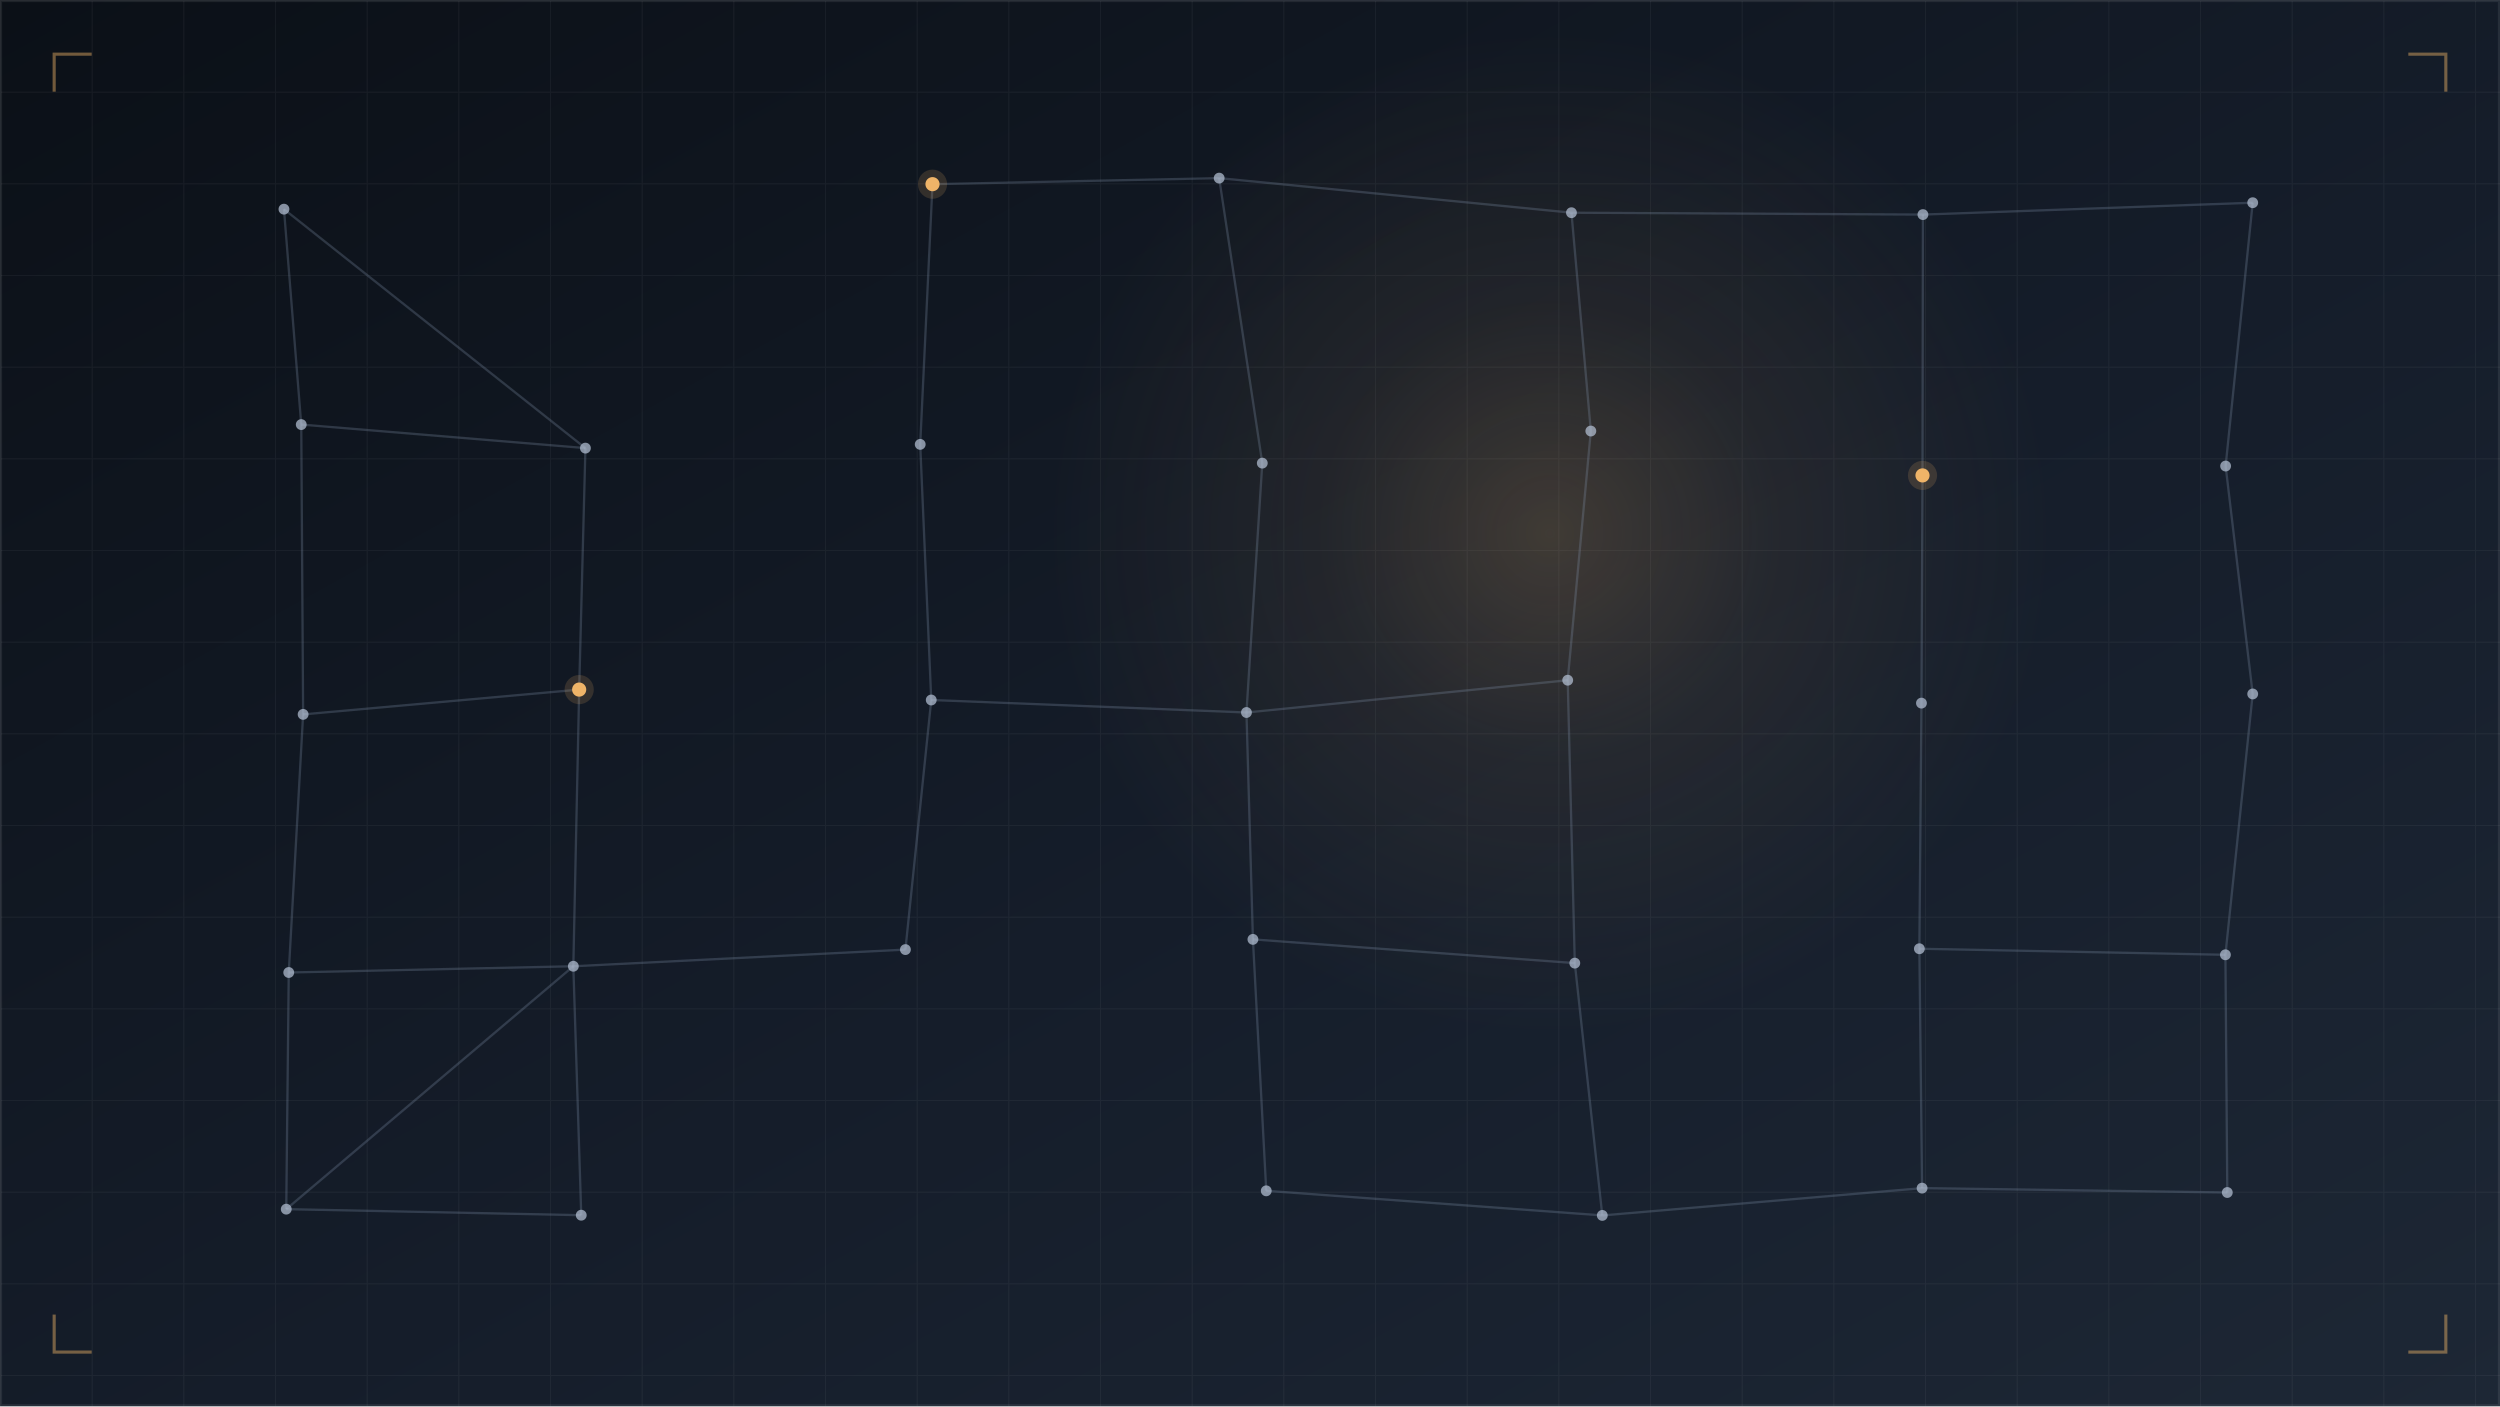
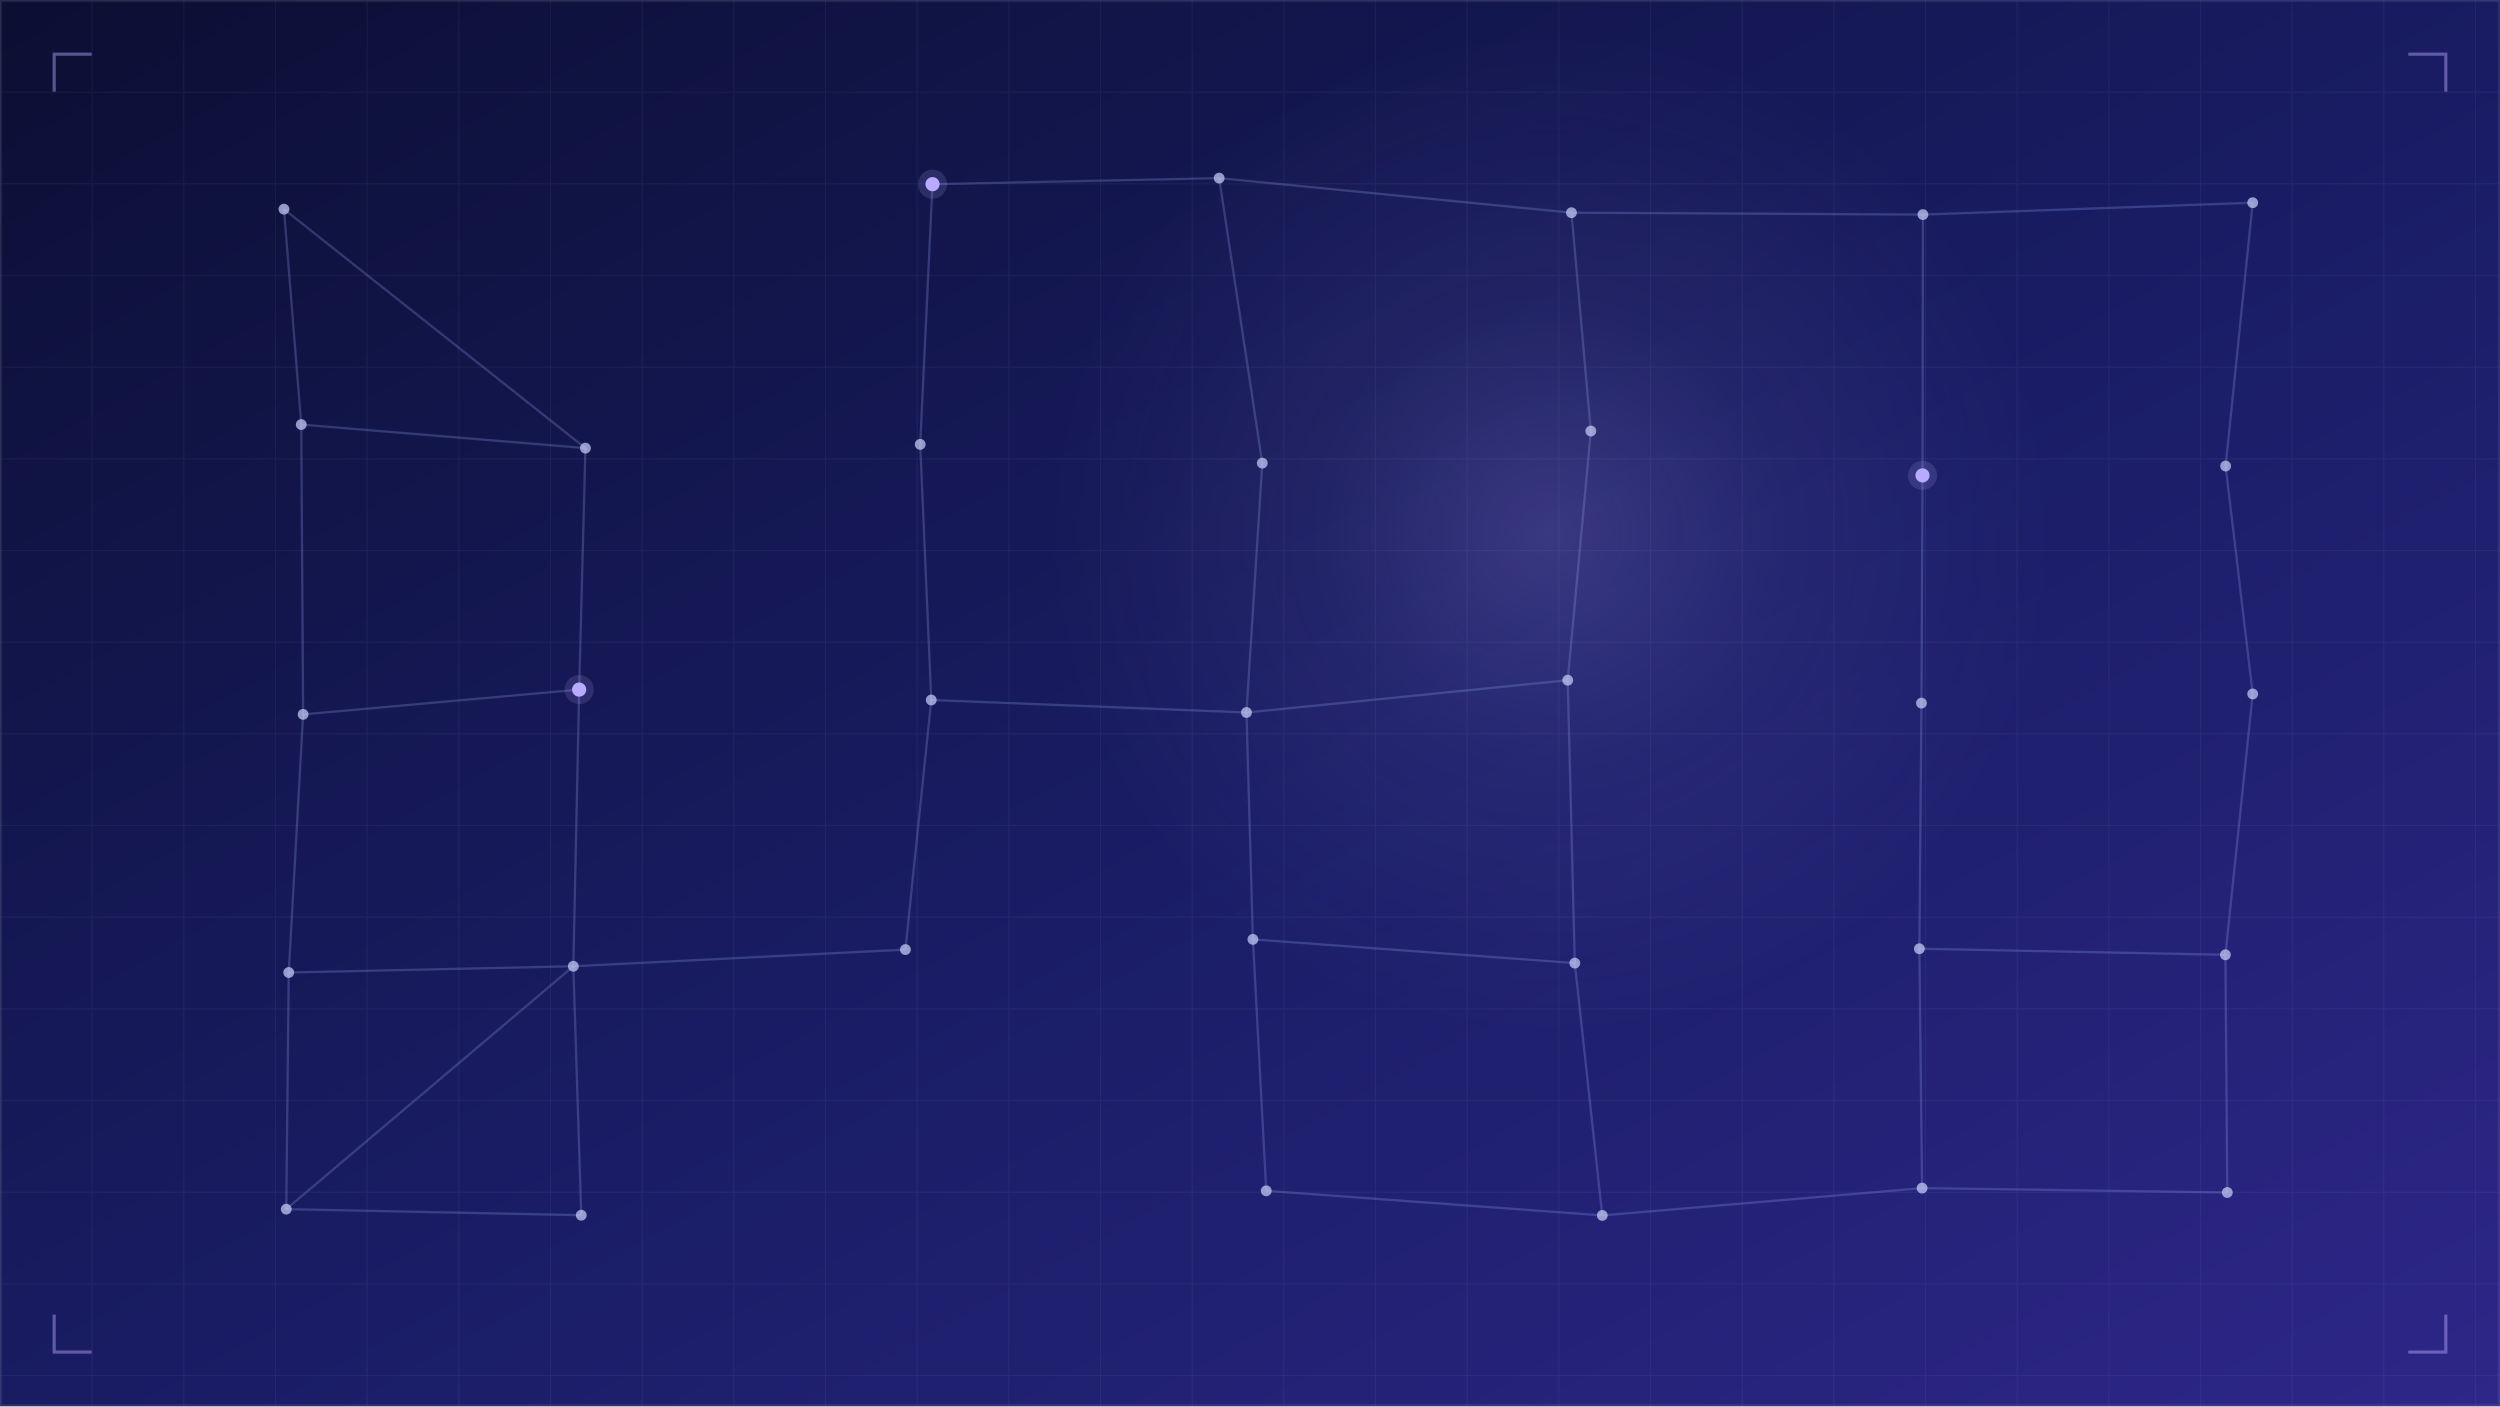
<svg xmlns="http://www.w3.org/2000/svg" viewBox="0 0 1200 675" width="1200" height="675" role="img" aria-hidden="true">
  <defs>
    <linearGradient id="bg-g" x1="0" y1="0" x2="1" y2="1">
-       <stop offset="0%" stop-color="#0B1017" />
-       <stop offset="55%" stop-color="#151D2A" />
-       <stop offset="100%" stop-color="#1D2735" />
+       <stop offset="0%" stop-color="#0B0F33" />
+       <stop offset="55%" stop-color="#1A1D66" />
+       <stop offset="100%" stop-color="#2D2788" />
    </linearGradient>
    <radialGradient id="glow-g" cx="0.5" cy="0.5" r="0.5">
-       <stop offset="0%" stop-color="#EFB468" stop-opacity="0.20" />
-       <stop offset="45%" stop-color="#EFB468" stop-opacity="0.07" />
-       <stop offset="100%" stop-color="#EFB468" stop-opacity="0" />
+       <stop offset="0%" stop-color="#B8AAFF" stop-opacity="0.20" />
+       <stop offset="45%" stop-color="#B8AAFF" stop-opacity="0.07" />
+       <stop offset="100%" stop-color="#B8AAFF" stop-opacity="0" />
    </radialGradient>
    <pattern id="grid-g" width="44" height="44" patternUnits="userSpaceOnUse">
      <path d="M44 0H0V44" fill="none" stroke="#FFFFFF" stroke-opacity="0.045" stroke-width="1" />
    </pattern>
  </defs>
  <rect width="1200" height="675" fill="url(#bg-g)" />
  <rect width="1200" height="675" fill="url(#grid-g)" />
  <circle cx="744" cy="256" r="243" fill="url(#glow-g)" />
-   <line x1="136.3" y1="100.4" x2="144.6" y2="203.8" stroke="#8394AE" stroke-opacity="0.28" stroke-width="1.1" />
-   <line x1="136.3" y1="100.4" x2="281.0" y2="215.1" stroke="#8394AE" stroke-opacity="0.28" stroke-width="1.1" />
-   <line x1="144.6" y1="203.8" x2="281.0" y2="215.1" stroke="#8394AE" stroke-opacity="0.28" stroke-width="1.1" />
-   <line x1="144.6" y1="203.8" x2="145.5" y2="342.9" stroke="#8394AE" stroke-opacity="0.28" stroke-width="1.1" />
-   <line x1="145.5" y1="342.9" x2="138.6" y2="466.8" stroke="#8394AE" stroke-opacity="0.28" stroke-width="1.1" />
-   <line x1="145.5" y1="342.9" x2="278.0" y2="331.0" stroke="#8394AE" stroke-opacity="0.28" stroke-width="1.1" />
-   <line x1="138.6" y1="466.8" x2="137.4" y2="580.4" stroke="#8394AE" stroke-opacity="0.28" stroke-width="1.1" />
-   <line x1="137.4" y1="580.4" x2="279.0" y2="583.3" stroke="#8394AE" stroke-opacity="0.28" stroke-width="1.1" />
-   <line x1="137.4" y1="580.4" x2="275.2" y2="463.8" stroke="#8394AE" stroke-opacity="0.28" stroke-width="1.1" />
-   <line x1="281.0" y1="215.1" x2="278.0" y2="331.0" stroke="#8394AE" stroke-opacity="0.28" stroke-width="1.1" />
-   <line x1="278.0" y1="331.0" x2="275.2" y2="463.8" stroke="#8394AE" stroke-opacity="0.28" stroke-width="1.1" />
-   <line x1="275.2" y1="463.8" x2="279.0" y2="583.3" stroke="#8394AE" stroke-opacity="0.28" stroke-width="1.1" />
-   <line x1="138.6" y1="466.8" x2="275.2" y2="463.8" stroke="#8394AE" stroke-opacity="0.28" stroke-width="1.1" />
-   <line x1="447.6" y1="88.4" x2="441.7" y2="213.3" stroke="#8394AE" stroke-opacity="0.28" stroke-width="1.1" />
-   <line x1="447.6" y1="88.4" x2="585.2" y2="85.5" stroke="#8394AE" stroke-opacity="0.28" stroke-width="1.1" />
-   <line x1="441.7" y1="213.3" x2="447.0" y2="336.0" stroke="#8394AE" stroke-opacity="0.28" stroke-width="1.1" />
-   <line x1="447.0" y1="336.0" x2="434.6" y2="455.8" stroke="#8394AE" stroke-opacity="0.28" stroke-width="1.1" />
-   <line x1="447.0" y1="336.0" x2="598.3" y2="342.0" stroke="#8394AE" stroke-opacity="0.28" stroke-width="1.1" />
-   <line x1="275.2" y1="463.8" x2="434.6" y2="455.8" stroke="#8394AE" stroke-opacity="0.28" stroke-width="1.1" />
-   <line x1="585.2" y1="85.5" x2="605.9" y2="222.3" stroke="#8394AE" stroke-opacity="0.28" stroke-width="1.1" />
-   <line x1="585.2" y1="85.5" x2="754.3" y2="102.1" stroke="#8394AE" stroke-opacity="0.28" stroke-width="1.1" />
-   <line x1="605.9" y1="222.3" x2="598.3" y2="342.0" stroke="#8394AE" stroke-opacity="0.28" stroke-width="1.1" />
-   <line x1="598.3" y1="342.0" x2="601.4" y2="450.9" stroke="#8394AE" stroke-opacity="0.28" stroke-width="1.1" />
-   <line x1="601.4" y1="450.9" x2="607.8" y2="571.6" stroke="#8394AE" stroke-opacity="0.28" stroke-width="1.1" />
-   <line x1="607.8" y1="571.6" x2="769.1" y2="583.4" stroke="#8394AE" stroke-opacity="0.28" stroke-width="1.1" />
-   <line x1="754.3" y1="102.1" x2="763.6" y2="206.9" stroke="#8394AE" stroke-opacity="0.28" stroke-width="1.1" />
-   <line x1="754.3" y1="102.1" x2="923.0" y2="103.0" stroke="#8394AE" stroke-opacity="0.28" stroke-width="1.1" />
-   <line x1="763.6" y1="206.9" x2="752.5" y2="326.5" stroke="#8394AE" stroke-opacity="0.28" stroke-width="1.1" />
-   <line x1="752.5" y1="326.5" x2="755.9" y2="462.3" stroke="#8394AE" stroke-opacity="0.28" stroke-width="1.1" />
-   <line x1="598.3" y1="342.0" x2="752.5" y2="326.5" stroke="#8394AE" stroke-opacity="0.28" stroke-width="1.1" />
-   <line x1="755.9" y1="462.3" x2="769.1" y2="583.4" stroke="#8394AE" stroke-opacity="0.28" stroke-width="1.1" />
-   <line x1="601.4" y1="450.9" x2="755.9" y2="462.3" stroke="#8394AE" stroke-opacity="0.28" stroke-width="1.1" />
-   <line x1="769.1" y1="583.4" x2="922.6" y2="570.3" stroke="#8394AE" stroke-opacity="0.28" stroke-width="1.1" />
-   <line x1="923.0" y1="103.0" x2="922.8" y2="228.2" stroke="#8394AE" stroke-opacity="0.28" stroke-width="1.1" />
-   <line x1="923.0" y1="103.0" x2="1081.3" y2="97.3" stroke="#8394AE" stroke-opacity="0.28" stroke-width="1.1" />
-   <line x1="922.8" y1="228.2" x2="922.3" y2="337.5" stroke="#8394AE" stroke-opacity="0.28" stroke-width="1.1" />
-   <line x1="922.3" y1="337.5" x2="921.3" y2="455.4" stroke="#8394AE" stroke-opacity="0.28" stroke-width="1.1" />
-   <line x1="921.3" y1="455.4" x2="922.6" y2="570.3" stroke="#8394AE" stroke-opacity="0.28" stroke-width="1.1" />
-   <line x1="921.3" y1="455.4" x2="1068.2" y2="458.3" stroke="#8394AE" stroke-opacity="0.28" stroke-width="1.1" />
-   <line x1="922.6" y1="570.3" x2="1069.1" y2="572.4" stroke="#8394AE" stroke-opacity="0.28" stroke-width="1.1" />
-   <line x1="1081.3" y1="97.3" x2="1068.3" y2="223.7" stroke="#8394AE" stroke-opacity="0.28" stroke-width="1.1" />
-   <line x1="1068.3" y1="223.7" x2="1081.3" y2="333.1" stroke="#8394AE" stroke-opacity="0.28" stroke-width="1.1" />
-   <line x1="1081.3" y1="333.1" x2="1068.2" y2="458.3" stroke="#8394AE" stroke-opacity="0.28" stroke-width="1.1" />
-   <line x1="1068.2" y1="458.3" x2="1069.1" y2="572.4" stroke="#8394AE" stroke-opacity="0.28" stroke-width="1.1" />
-   <circle cx="136.3" cy="100.4" r="2.6" fill="#B4C1D4" fill-opacity="0.72" />
-   <circle cx="144.6" cy="203.8" r="2.6" fill="#B4C1D4" fill-opacity="0.72" />
-   <circle cx="145.5" cy="342.9" r="2.6" fill="#B4C1D4" fill-opacity="0.72" />
-   <circle cx="138.6" cy="466.8" r="2.6" fill="#B4C1D4" fill-opacity="0.72" />
-   <circle cx="137.4" cy="580.4" r="2.6" fill="#B4C1D4" fill-opacity="0.72" />
-   <circle cx="281.0" cy="215.1" r="2.6" fill="#B4C1D4" fill-opacity="0.72" />
-   <circle cx="278.0" cy="331.0" r="7" fill="#EFB468" fill-opacity="0.16" />
-   <circle cx="278.0" cy="331.0" r="3.4" fill="#EFB468" />
-   <circle cx="275.2" cy="463.8" r="2.6" fill="#B4C1D4" fill-opacity="0.72" />
-   <circle cx="279.0" cy="583.3" r="2.6" fill="#B4C1D4" fill-opacity="0.72" />
-   <circle cx="447.6" cy="88.4" r="7" fill="#EFB468" fill-opacity="0.16" />
-   <circle cx="447.6" cy="88.4" r="3.4" fill="#EFB468" />
-   <circle cx="441.7" cy="213.3" r="2.6" fill="#B4C1D4" fill-opacity="0.72" />
-   <circle cx="447.0" cy="336.0" r="2.6" fill="#B4C1D4" fill-opacity="0.72" />
-   <circle cx="434.6" cy="455.8" r="2.6" fill="#B4C1D4" fill-opacity="0.72" />
-   <circle cx="585.2" cy="85.5" r="2.6" fill="#B4C1D4" fill-opacity="0.72" />
-   <circle cx="605.9" cy="222.3" r="2.6" fill="#B4C1D4" fill-opacity="0.72" />
-   <circle cx="598.3" cy="342.0" r="2.6" fill="#B4C1D4" fill-opacity="0.72" />
-   <circle cx="601.4" cy="450.9" r="2.6" fill="#B4C1D4" fill-opacity="0.72" />
-   <circle cx="607.8" cy="571.6" r="2.6" fill="#B4C1D4" fill-opacity="0.72" />
-   <circle cx="754.3" cy="102.1" r="2.6" fill="#B4C1D4" fill-opacity="0.72" />
-   <circle cx="763.6" cy="206.9" r="2.6" fill="#B4C1D4" fill-opacity="0.72" />
-   <circle cx="752.5" cy="326.5" r="2.6" fill="#B4C1D4" fill-opacity="0.72" />
-   <circle cx="755.9" cy="462.3" r="2.6" fill="#B4C1D4" fill-opacity="0.72" />
-   <circle cx="769.1" cy="583.4" r="2.6" fill="#B4C1D4" fill-opacity="0.72" />
-   <circle cx="923.0" cy="103.0" r="2.6" fill="#B4C1D4" fill-opacity="0.72" />
-   <circle cx="922.8" cy="228.2" r="7" fill="#EFB468" fill-opacity="0.16" />
-   <circle cx="922.8" cy="228.2" r="3.4" fill="#EFB468" />
-   <circle cx="922.3" cy="337.5" r="2.6" fill="#B4C1D4" fill-opacity="0.72" />
-   <circle cx="921.3" cy="455.4" r="2.6" fill="#B4C1D4" fill-opacity="0.72" />
-   <circle cx="922.6" cy="570.3" r="2.6" fill="#B4C1D4" fill-opacity="0.72" />
-   <circle cx="1081.3" cy="97.3" r="2.6" fill="#B4C1D4" fill-opacity="0.72" />
-   <circle cx="1068.3" cy="223.7" r="2.6" fill="#B4C1D4" fill-opacity="0.72" />
-   <circle cx="1081.3" cy="333.1" r="2.6" fill="#B4C1D4" fill-opacity="0.72" />
-   <circle cx="1068.2" cy="458.3" r="2.6" fill="#B4C1D4" fill-opacity="0.72" />
-   <circle cx="1069.1" cy="572.4" r="2.6" fill="#B4C1D4" fill-opacity="0.72" />
-   <path d="M26 44V26H44" fill="none" stroke="#EFB468" stroke-opacity="0.45" stroke-width="1.5" />
-   <path d="M1174 44V26H1156" fill="none" stroke="#EFB468" stroke-opacity="0.45" stroke-width="1.5" />
-   <path d="M26 631V649H44" fill="none" stroke="#EFB468" stroke-opacity="0.45" stroke-width="1.5" />
-   <path d="M1174 631V649H1156" fill="none" stroke="#EFB468" stroke-opacity="0.45" stroke-width="1.5" />
+   <line x1="136.3" y1="100.4" x2="144.6" y2="203.8" stroke="#8E9BE6" stroke-opacity="0.28" stroke-width="1.1" />
+   <line x1="136.3" y1="100.4" x2="281.0" y2="215.1" stroke="#8E9BE6" stroke-opacity="0.28" stroke-width="1.1" />
+   <line x1="144.6" y1="203.8" x2="281.0" y2="215.1" stroke="#8E9BE6" stroke-opacity="0.28" stroke-width="1.1" />
+   <line x1="144.6" y1="203.8" x2="145.5" y2="342.9" stroke="#8E9BE6" stroke-opacity="0.28" stroke-width="1.1" />
+   <line x1="145.5" y1="342.9" x2="138.6" y2="466.8" stroke="#8E9BE6" stroke-opacity="0.28" stroke-width="1.1" />
+   <line x1="145.5" y1="342.9" x2="278.0" y2="331.0" stroke="#8E9BE6" stroke-opacity="0.28" stroke-width="1.1" />
+   <line x1="138.6" y1="466.8" x2="137.4" y2="580.4" stroke="#8E9BE6" stroke-opacity="0.28" stroke-width="1.1" />
+   <line x1="137.4" y1="580.4" x2="279.0" y2="583.3" stroke="#8E9BE6" stroke-opacity="0.28" stroke-width="1.1" />
+   <line x1="137.4" y1="580.4" x2="275.2" y2="463.8" stroke="#8E9BE6" stroke-opacity="0.28" stroke-width="1.1" />
+   <line x1="281.0" y1="215.1" x2="278.0" y2="331.0" stroke="#8E9BE6" stroke-opacity="0.28" stroke-width="1.1" />
+   <line x1="278.0" y1="331.0" x2="275.2" y2="463.8" stroke="#8E9BE6" stroke-opacity="0.28" stroke-width="1.1" />
+   <line x1="275.2" y1="463.8" x2="279.0" y2="583.3" stroke="#8E9BE6" stroke-opacity="0.28" stroke-width="1.1" />
+   <line x1="138.6" y1="466.8" x2="275.2" y2="463.8" stroke="#8E9BE6" stroke-opacity="0.28" stroke-width="1.1" />
+   <line x1="447.6" y1="88.4" x2="441.7" y2="213.3" stroke="#8E9BE6" stroke-opacity="0.28" stroke-width="1.1" />
+   <line x1="447.6" y1="88.4" x2="585.2" y2="85.5" stroke="#8E9BE6" stroke-opacity="0.28" stroke-width="1.1" />
+   <line x1="441.7" y1="213.3" x2="447.0" y2="336.0" stroke="#8E9BE6" stroke-opacity="0.28" stroke-width="1.1" />
+   <line x1="447.0" y1="336.0" x2="434.6" y2="455.8" stroke="#8E9BE6" stroke-opacity="0.28" stroke-width="1.1" />
+   <line x1="447.0" y1="336.0" x2="598.3" y2="342.0" stroke="#8E9BE6" stroke-opacity="0.28" stroke-width="1.1" />
+   <line x1="275.2" y1="463.8" x2="434.6" y2="455.8" stroke="#8E9BE6" stroke-opacity="0.28" stroke-width="1.1" />
+   <line x1="585.2" y1="85.5" x2="605.9" y2="222.3" stroke="#8E9BE6" stroke-opacity="0.28" stroke-width="1.1" />
+   <line x1="585.2" y1="85.5" x2="754.3" y2="102.1" stroke="#8E9BE6" stroke-opacity="0.28" stroke-width="1.1" />
+   <line x1="605.9" y1="222.3" x2="598.3" y2="342.0" stroke="#8E9BE6" stroke-opacity="0.28" stroke-width="1.1" />
+   <line x1="598.3" y1="342.0" x2="601.4" y2="450.9" stroke="#8E9BE6" stroke-opacity="0.28" stroke-width="1.1" />
+   <line x1="601.4" y1="450.9" x2="607.8" y2="571.6" stroke="#8E9BE6" stroke-opacity="0.28" stroke-width="1.1" />
+   <line x1="607.8" y1="571.6" x2="769.1" y2="583.4" stroke="#8E9BE6" stroke-opacity="0.28" stroke-width="1.1" />
+   <line x1="754.3" y1="102.1" x2="763.6" y2="206.9" stroke="#8E9BE6" stroke-opacity="0.28" stroke-width="1.1" />
+   <line x1="754.3" y1="102.1" x2="923.0" y2="103.0" stroke="#8E9BE6" stroke-opacity="0.28" stroke-width="1.1" />
+   <line x1="763.6" y1="206.9" x2="752.5" y2="326.5" stroke="#8E9BE6" stroke-opacity="0.28" stroke-width="1.1" />
+   <line x1="752.5" y1="326.5" x2="755.9" y2="462.3" stroke="#8E9BE6" stroke-opacity="0.28" stroke-width="1.1" />
+   <line x1="598.3" y1="342.0" x2="752.5" y2="326.5" stroke="#8E9BE6" stroke-opacity="0.28" stroke-width="1.1" />
+   <line x1="755.9" y1="462.3" x2="769.1" y2="583.4" stroke="#8E9BE6" stroke-opacity="0.28" stroke-width="1.1" />
+   <line x1="601.4" y1="450.9" x2="755.9" y2="462.3" stroke="#8E9BE6" stroke-opacity="0.28" stroke-width="1.1" />
+   <line x1="769.1" y1="583.4" x2="922.6" y2="570.3" stroke="#8E9BE6" stroke-opacity="0.28" stroke-width="1.1" />
+   <line x1="923.0" y1="103.0" x2="922.8" y2="228.2" stroke="#8E9BE6" stroke-opacity="0.28" stroke-width="1.1" />
+   <line x1="923.0" y1="103.0" x2="1081.3" y2="97.3" stroke="#8E9BE6" stroke-opacity="0.28" stroke-width="1.1" />
+   <line x1="922.8" y1="228.2" x2="922.3" y2="337.5" stroke="#8E9BE6" stroke-opacity="0.28" stroke-width="1.1" />
+   <line x1="922.3" y1="337.5" x2="921.3" y2="455.4" stroke="#8E9BE6" stroke-opacity="0.28" stroke-width="1.1" />
+   <line x1="921.3" y1="455.4" x2="922.6" y2="570.3" stroke="#8E9BE6" stroke-opacity="0.28" stroke-width="1.1" />
+   <line x1="921.3" y1="455.4" x2="1068.2" y2="458.3" stroke="#8E9BE6" stroke-opacity="0.28" stroke-width="1.1" />
+   <line x1="922.6" y1="570.3" x2="1069.1" y2="572.4" stroke="#8E9BE6" stroke-opacity="0.28" stroke-width="1.1" />
+   <line x1="1081.3" y1="97.3" x2="1068.3" y2="223.7" stroke="#8E9BE6" stroke-opacity="0.28" stroke-width="1.1" />
+   <line x1="1068.3" y1="223.7" x2="1081.3" y2="333.1" stroke="#8E9BE6" stroke-opacity="0.28" stroke-width="1.1" />
+   <line x1="1081.3" y1="333.1" x2="1068.2" y2="458.3" stroke="#8E9BE6" stroke-opacity="0.28" stroke-width="1.1" />
+   <line x1="1068.2" y1="458.3" x2="1069.1" y2="572.4" stroke="#8E9BE6" stroke-opacity="0.28" stroke-width="1.1" />
+   <circle cx="136.3" cy="100.4" r="2.6" fill="#C6CEF7" fill-opacity="0.72" />
+   <circle cx="144.6" cy="203.8" r="2.6" fill="#C6CEF7" fill-opacity="0.72" />
+   <circle cx="145.5" cy="342.9" r="2.6" fill="#C6CEF7" fill-opacity="0.72" />
+   <circle cx="138.6" cy="466.8" r="2.6" fill="#C6CEF7" fill-opacity="0.72" />
+   <circle cx="137.4" cy="580.4" r="2.6" fill="#C6CEF7" fill-opacity="0.72" />
+   <circle cx="281.0" cy="215.1" r="2.6" fill="#C6CEF7" fill-opacity="0.72" />
+   <circle cx="278.0" cy="331.0" r="7" fill="#B8AAFF" fill-opacity="0.16" />
+   <circle cx="278.0" cy="331.0" r="3.4" fill="#B8AAFF" />
+   <circle cx="275.2" cy="463.8" r="2.6" fill="#C6CEF7" fill-opacity="0.72" />
+   <circle cx="279.0" cy="583.3" r="2.6" fill="#C6CEF7" fill-opacity="0.72" />
+   <circle cx="447.6" cy="88.4" r="7" fill="#B8AAFF" fill-opacity="0.16" />
+   <circle cx="447.6" cy="88.4" r="3.4" fill="#B8AAFF" />
+   <circle cx="441.7" cy="213.3" r="2.6" fill="#C6CEF7" fill-opacity="0.72" />
+   <circle cx="447.0" cy="336.0" r="2.6" fill="#C6CEF7" fill-opacity="0.72" />
+   <circle cx="434.6" cy="455.8" r="2.6" fill="#C6CEF7" fill-opacity="0.72" />
+   <circle cx="585.2" cy="85.5" r="2.6" fill="#C6CEF7" fill-opacity="0.72" />
+   <circle cx="605.9" cy="222.3" r="2.6" fill="#C6CEF7" fill-opacity="0.72" />
+   <circle cx="598.3" cy="342.0" r="2.6" fill="#C6CEF7" fill-opacity="0.72" />
+   <circle cx="601.4" cy="450.9" r="2.6" fill="#C6CEF7" fill-opacity="0.72" />
+   <circle cx="607.8" cy="571.6" r="2.6" fill="#C6CEF7" fill-opacity="0.72" />
+   <circle cx="754.3" cy="102.1" r="2.6" fill="#C6CEF7" fill-opacity="0.72" />
+   <circle cx="763.6" cy="206.9" r="2.6" fill="#C6CEF7" fill-opacity="0.72" />
+   <circle cx="752.5" cy="326.5" r="2.6" fill="#C6CEF7" fill-opacity="0.72" />
+   <circle cx="755.9" cy="462.3" r="2.6" fill="#C6CEF7" fill-opacity="0.72" />
+   <circle cx="769.1" cy="583.4" r="2.6" fill="#C6CEF7" fill-opacity="0.72" />
+   <circle cx="923.0" cy="103.0" r="2.6" fill="#C6CEF7" fill-opacity="0.72" />
+   <circle cx="922.8" cy="228.2" r="7" fill="#B8AAFF" fill-opacity="0.16" />
+   <circle cx="922.8" cy="228.2" r="3.4" fill="#B8AAFF" />
+   <circle cx="922.3" cy="337.5" r="2.6" fill="#C6CEF7" fill-opacity="0.72" />
+   <circle cx="921.3" cy="455.4" r="2.6" fill="#C6CEF7" fill-opacity="0.72" />
+   <circle cx="922.6" cy="570.3" r="2.6" fill="#C6CEF7" fill-opacity="0.72" />
+   <circle cx="1081.3" cy="97.3" r="2.6" fill="#C6CEF7" fill-opacity="0.72" />
+   <circle cx="1068.3" cy="223.7" r="2.6" fill="#C6CEF7" fill-opacity="0.72" />
+   <circle cx="1081.3" cy="333.1" r="2.6" fill="#C6CEF7" fill-opacity="0.72" />
+   <circle cx="1068.2" cy="458.3" r="2.6" fill="#C6CEF7" fill-opacity="0.72" />
+   <circle cx="1069.1" cy="572.4" r="2.6" fill="#C6CEF7" fill-opacity="0.72" />
+   <path d="M26 44V26H44" fill="none" stroke="#B8AAFF" stroke-opacity="0.45" stroke-width="1.5" />
+   <path d="M1174 44V26H1156" fill="none" stroke="#B8AAFF" stroke-opacity="0.45" stroke-width="1.5" />
+   <path d="M26 631V649H44" fill="none" stroke="#B8AAFF" stroke-opacity="0.45" stroke-width="1.5" />
+   <path d="M1174 631V649H1156" fill="none" stroke="#B8AAFF" stroke-opacity="0.45" stroke-width="1.5" />
  <rect x="0.5" y="0.5" width="1199" height="674" fill="none" stroke="#FFFFFF" stroke-opacity="0.08" />
</svg>
